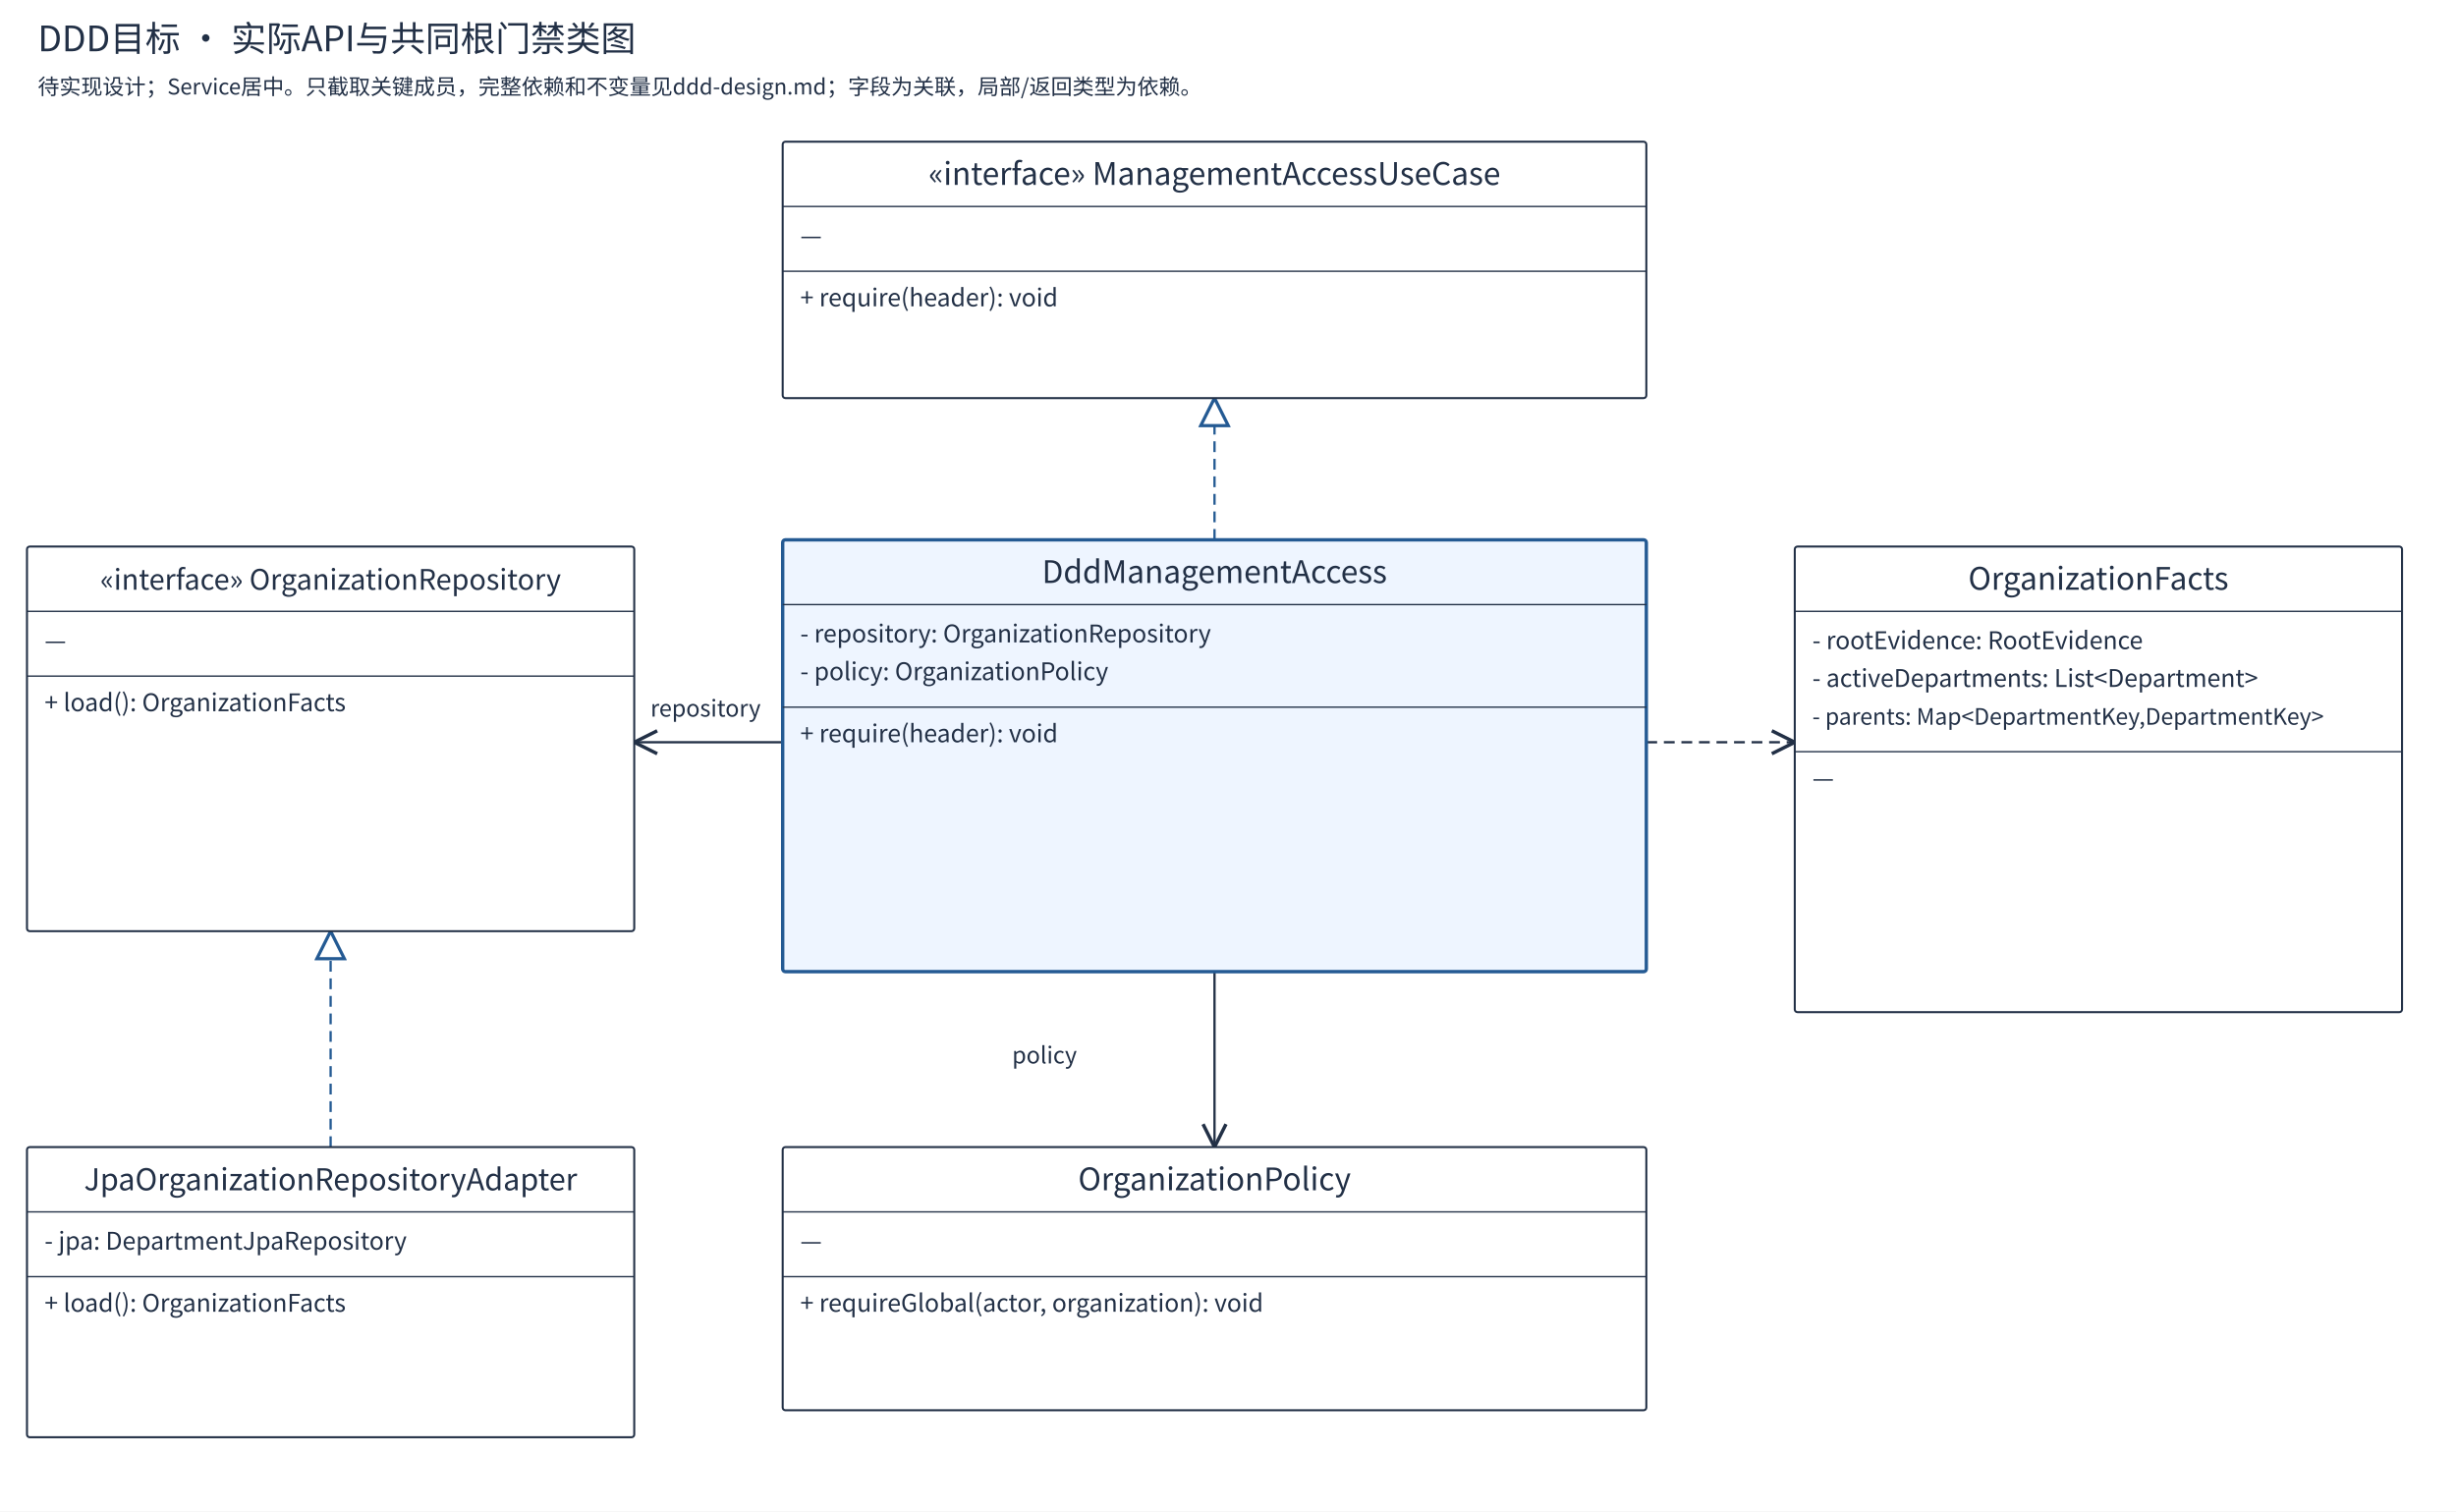
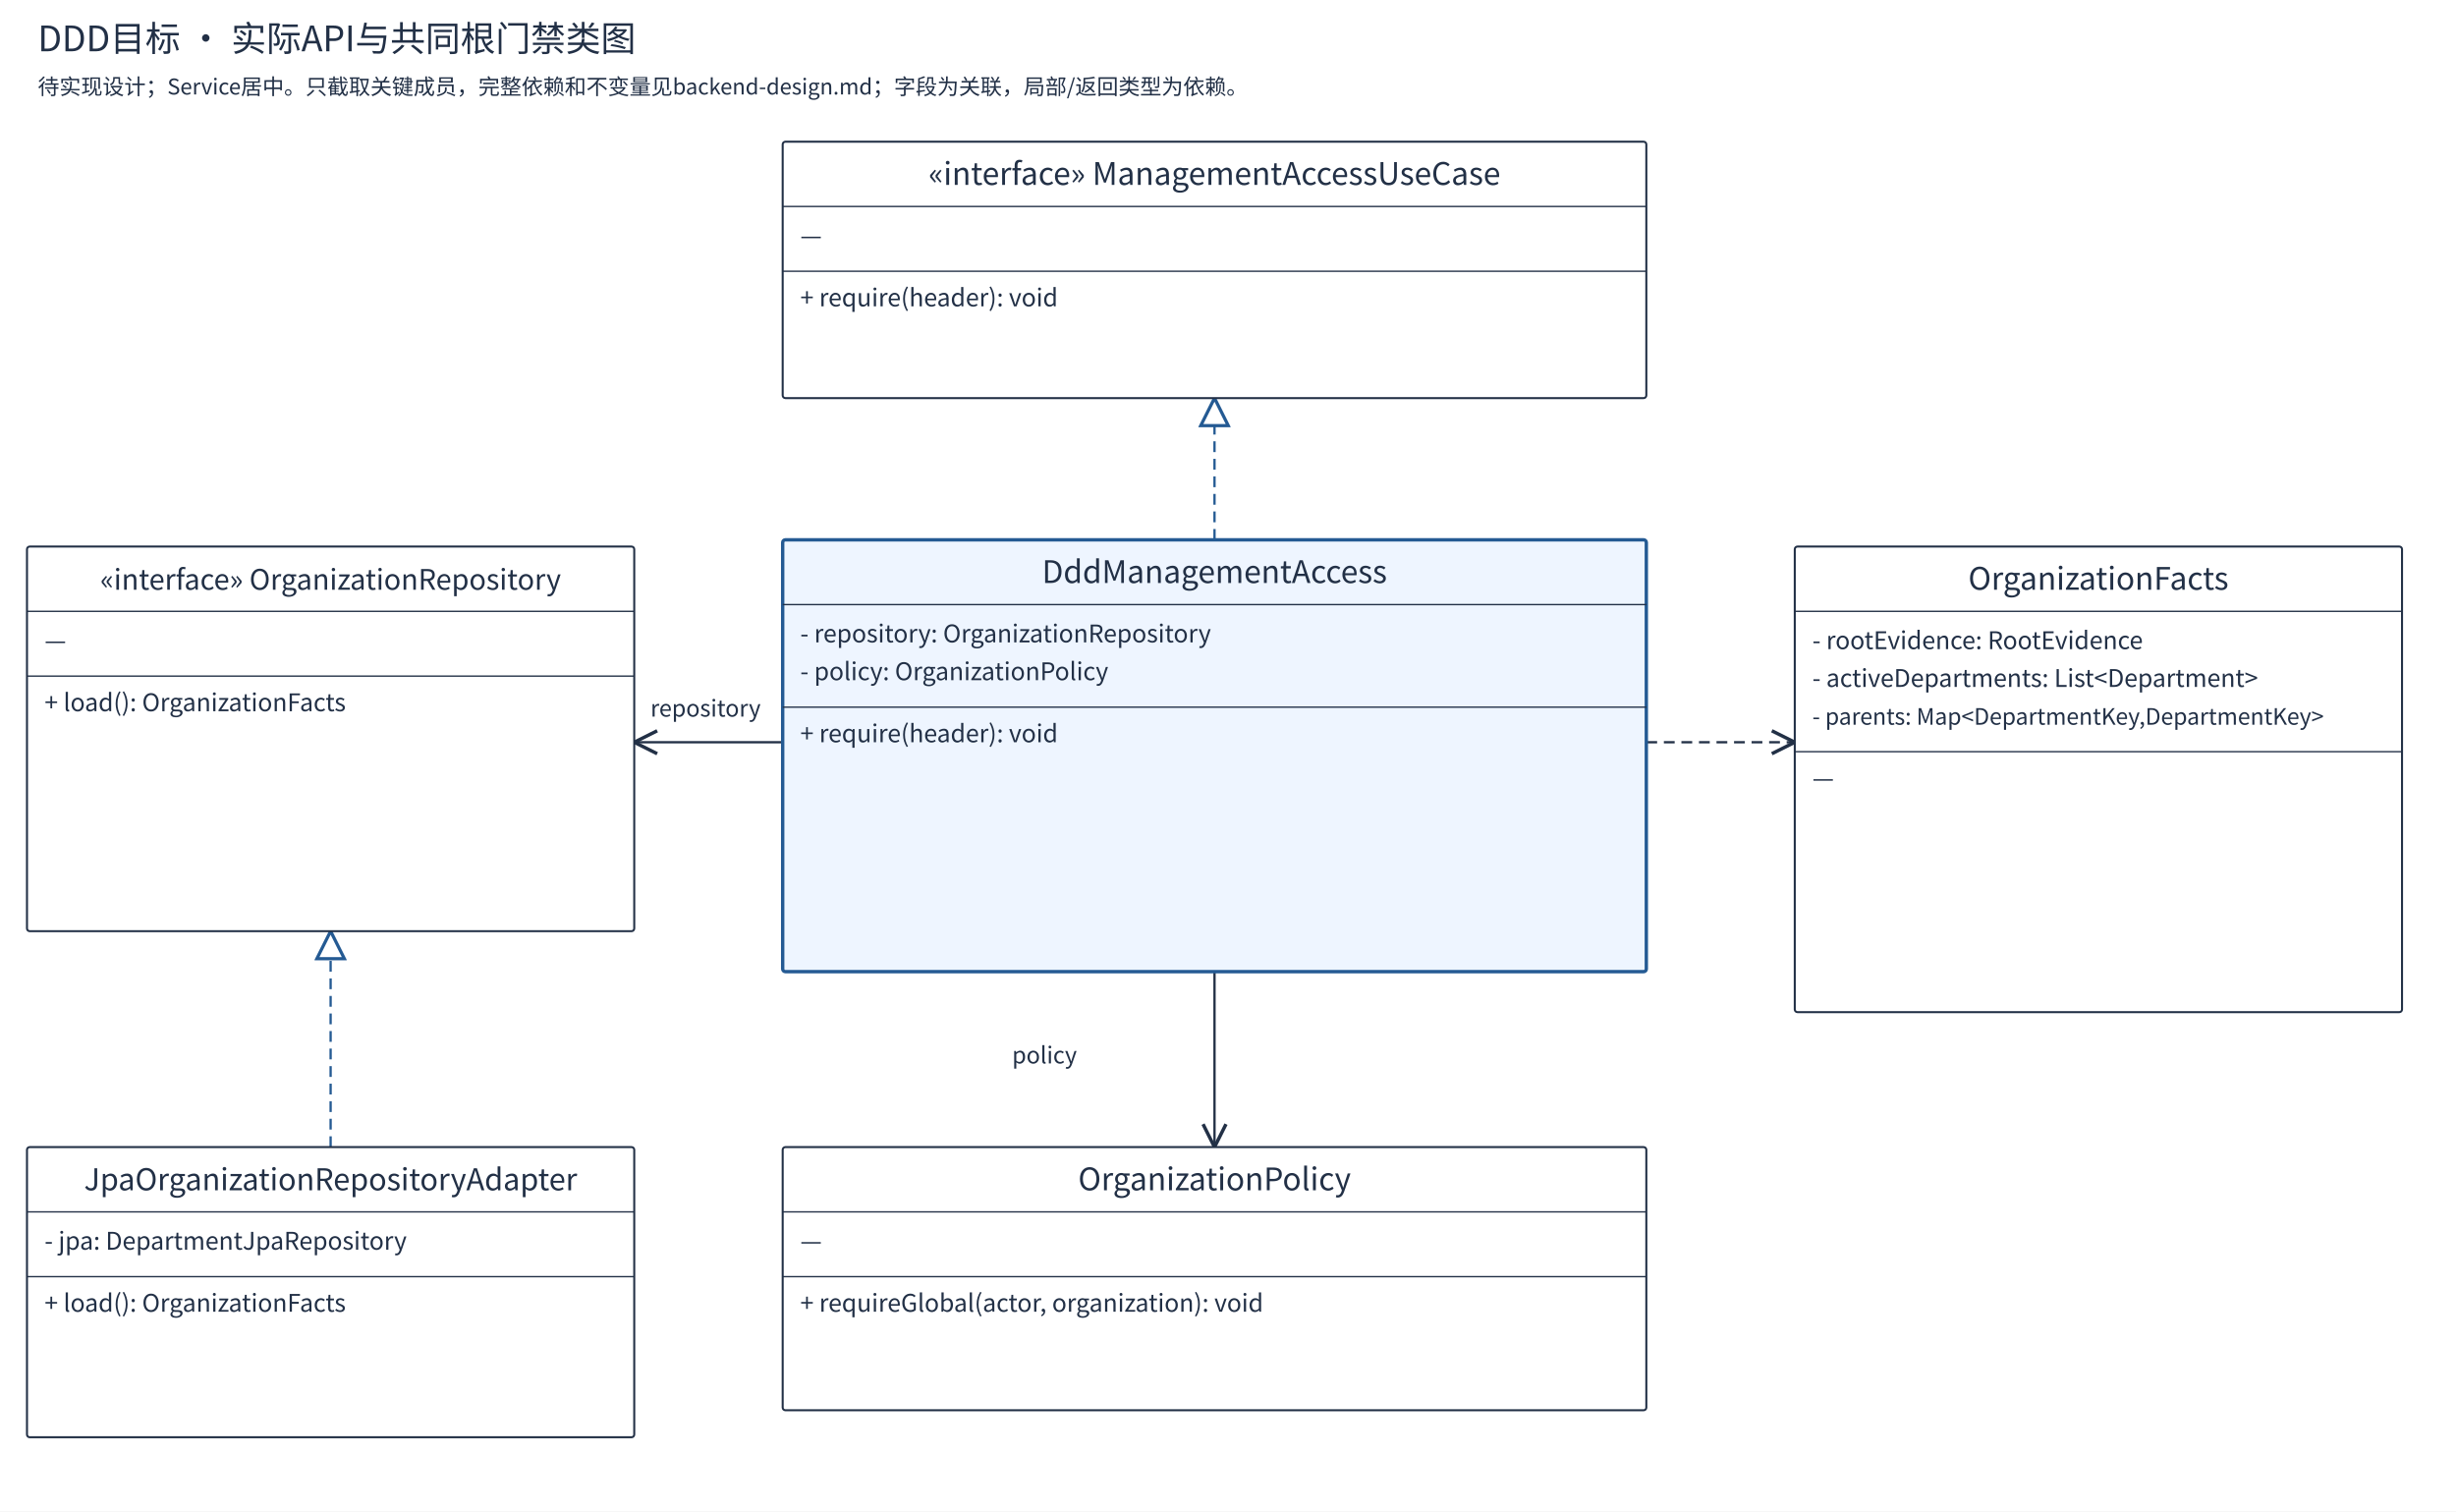
<svg xmlns="http://www.w3.org/2000/svg" width="1820" height="1120" viewBox="0 0 1820 1120">
  <defs>
    <marker id="open" markerWidth="12" markerHeight="12" refX="11" refY="6" orient="auto">
      <path d="M1,1 L11,6 L1,11" fill="none" stroke="#223046" stroke-width="1.5" />
    </marker>
    <marker id="triangle" markerWidth="14" markerHeight="14" refX="13" refY="7" orient="auto">
      <path d="M1,1 L13,7 L1,13 Z" fill="white" stroke="#245a93" stroke-width="1.4" />
    </marker>
    <marker id="filled" markerWidth="12" markerHeight="12" refX="11" refY="6" orient="auto">
      <path d="M1,1 L11,6 L1,11 Z" fill="#223046" />
    </marker>
  </defs>
  <rect width="100%" height="100%" fill="white" />
  <g font-family="Microsoft YaHei,Noto Sans CJK SC,Arial,sans-serif">
    <text x="28" y="38" font-size="26" text-anchor="start" fill="#223046">DDD目标 · 实际API与共同根门禁类图</text>
-     <text x="28" y="70" font-size="16" text-anchor="start" fill="#223046">待实现设计；Service居中。只截取关键成员，完整依赖和不变量见ddd-design.md；字段为关联，局部/返回类型为依赖。</text>
+     <text x="28" y="70" font-size="16" text-anchor="start" fill="#223046">待实现设计；Service居中。只截取关键成员，完整依赖和不变量见backend-design.md；字段为关联，局部/返回类型为依赖。</text>
    <polyline points="900,400 900,295" fill="none" stroke="#245a93" stroke-width="1.7" stroke-dasharray="8 5" marker-end="url(#triangle)" />
    <polyline points="580,550 470,550" fill="none" stroke="#223046" stroke-width="1.7" marker-end="url(#open)" />
    <text x="482" y="531" font-size="17" text-anchor="start" fill="#223046">repository</text>
    <polyline points="1220,550 1330,550" fill="none" stroke="#223046" stroke-width="1.7" stroke-dasharray="8 5" marker-end="url(#open)" />
    <polyline points="900,720 900,850" fill="none" stroke="#223046" stroke-width="1.7" marker-end="url(#open)" />
    <text x="750" y="788" font-size="17" text-anchor="start" fill="#223046">policy</text>
    <polyline points="245,850 245,690" fill="none" stroke="#245a93" stroke-width="1.7" stroke-dasharray="8 5" marker-end="url(#triangle)" />
    <rect x="580" y="400" width="640" height="320" rx="2" fill="#eef5ff" stroke="#245a93" stroke-width="2.5" />
    <path d="M580,448H1220 M580,524H1220" stroke="#223046" />
    <text x="900" y="432" font-size="23" text-anchor="middle" fill="#223046">DddManagementAccess</text>
    <text x="593" y="476" font-size="18" text-anchor="start" fill="#223046">- repository: OrganizationRepository</text>
    <text x="593" y="504" font-size="18" text-anchor="start" fill="#223046">- policy: OrganizationPolicy</text>
    <text x="593" y="550" font-size="18" text-anchor="start" fill="#223046">+ require(header): void</text>
    <rect x="580" y="105" width="640" height="190" rx="2" fill="white" stroke="#223046" stroke-width="1.5" />
    <path d="M580,153H1220 M580,201H1220" stroke="#223046" />
    <text x="900" y="137" font-size="23" text-anchor="middle" fill="#223046">«interface» ManagementAccessUseCase</text>
    <text x="593" y="181" font-size="18" text-anchor="start" fill="#223046">—</text>
    <text x="593" y="227" font-size="18" text-anchor="start" fill="#223046">+ require(header): void</text>
    <rect x="20" y="405" width="450" height="285" rx="2" fill="white" stroke="#223046" stroke-width="1.5" />
    <path d="M20,453H470 M20,501H470" stroke="#223046" />
    <text x="245" y="437" font-size="20.937" text-anchor="middle" fill="#223046">«interface» OrganizationRepository</text>
    <text x="33" y="481" font-size="18" text-anchor="start" fill="#223046">—</text>
    <text x="33" y="527" font-size="18" text-anchor="start" fill="#223046">+ load(): OrganizationFacts</text>
    <rect x="1330" y="405" width="450" height="345" rx="2" fill="white" stroke="#223046" stroke-width="1.5" />
    <path d="M1330,453H1780 M1330,557H1780" stroke="#223046" />
    <text x="1555" y="437" font-size="23" text-anchor="middle" fill="#223046">OrganizationFacts</text>
    <text x="1343" y="481" font-size="18" text-anchor="start" fill="#223046">- rootEvidence: RootEvidence</text>
    <text x="1343" y="509" font-size="18" text-anchor="start" fill="#223046">- activeDepartments: List&lt;Department&gt;</text>
    <text x="1343" y="537" font-size="16.713" text-anchor="start" fill="#223046">- parents: Map&lt;DepartmentKey,DepartmentKey&gt;</text>
    <text x="1343" y="583" font-size="18" text-anchor="start" fill="#223046">—</text>
    <rect x="580" y="850" width="640" height="195" rx="2" fill="white" stroke="#223046" stroke-width="1.5" />
    <path d="M580,898H1220 M580,946H1220" stroke="#223046" />
    <text x="900" y="882" font-size="23" text-anchor="middle" fill="#223046">OrganizationPolicy</text>
    <text x="593" y="926" font-size="18" text-anchor="start" fill="#223046">—</text>
    <text x="593" y="972" font-size="18" text-anchor="start" fill="#223046">+ requireGlobal(actor, organization): void</text>
    <rect x="20" y="850" width="450" height="215" rx="2" fill="white" stroke="#223046" stroke-width="1.5" />
    <path d="M20,898H470 M20,946H470" stroke="#223046" />
    <text x="245" y="882" font-size="22.246" text-anchor="middle" fill="#223046">JpaOrganizationRepositoryAdapter</text>
    <text x="33" y="926" font-size="18" text-anchor="start" fill="#223046">- jpa: DepartmentJpaRepository</text>
    <text x="33" y="972" font-size="18" text-anchor="start" fill="#223046">+ load(): OrganizationFacts</text>
  </g>
</svg>
